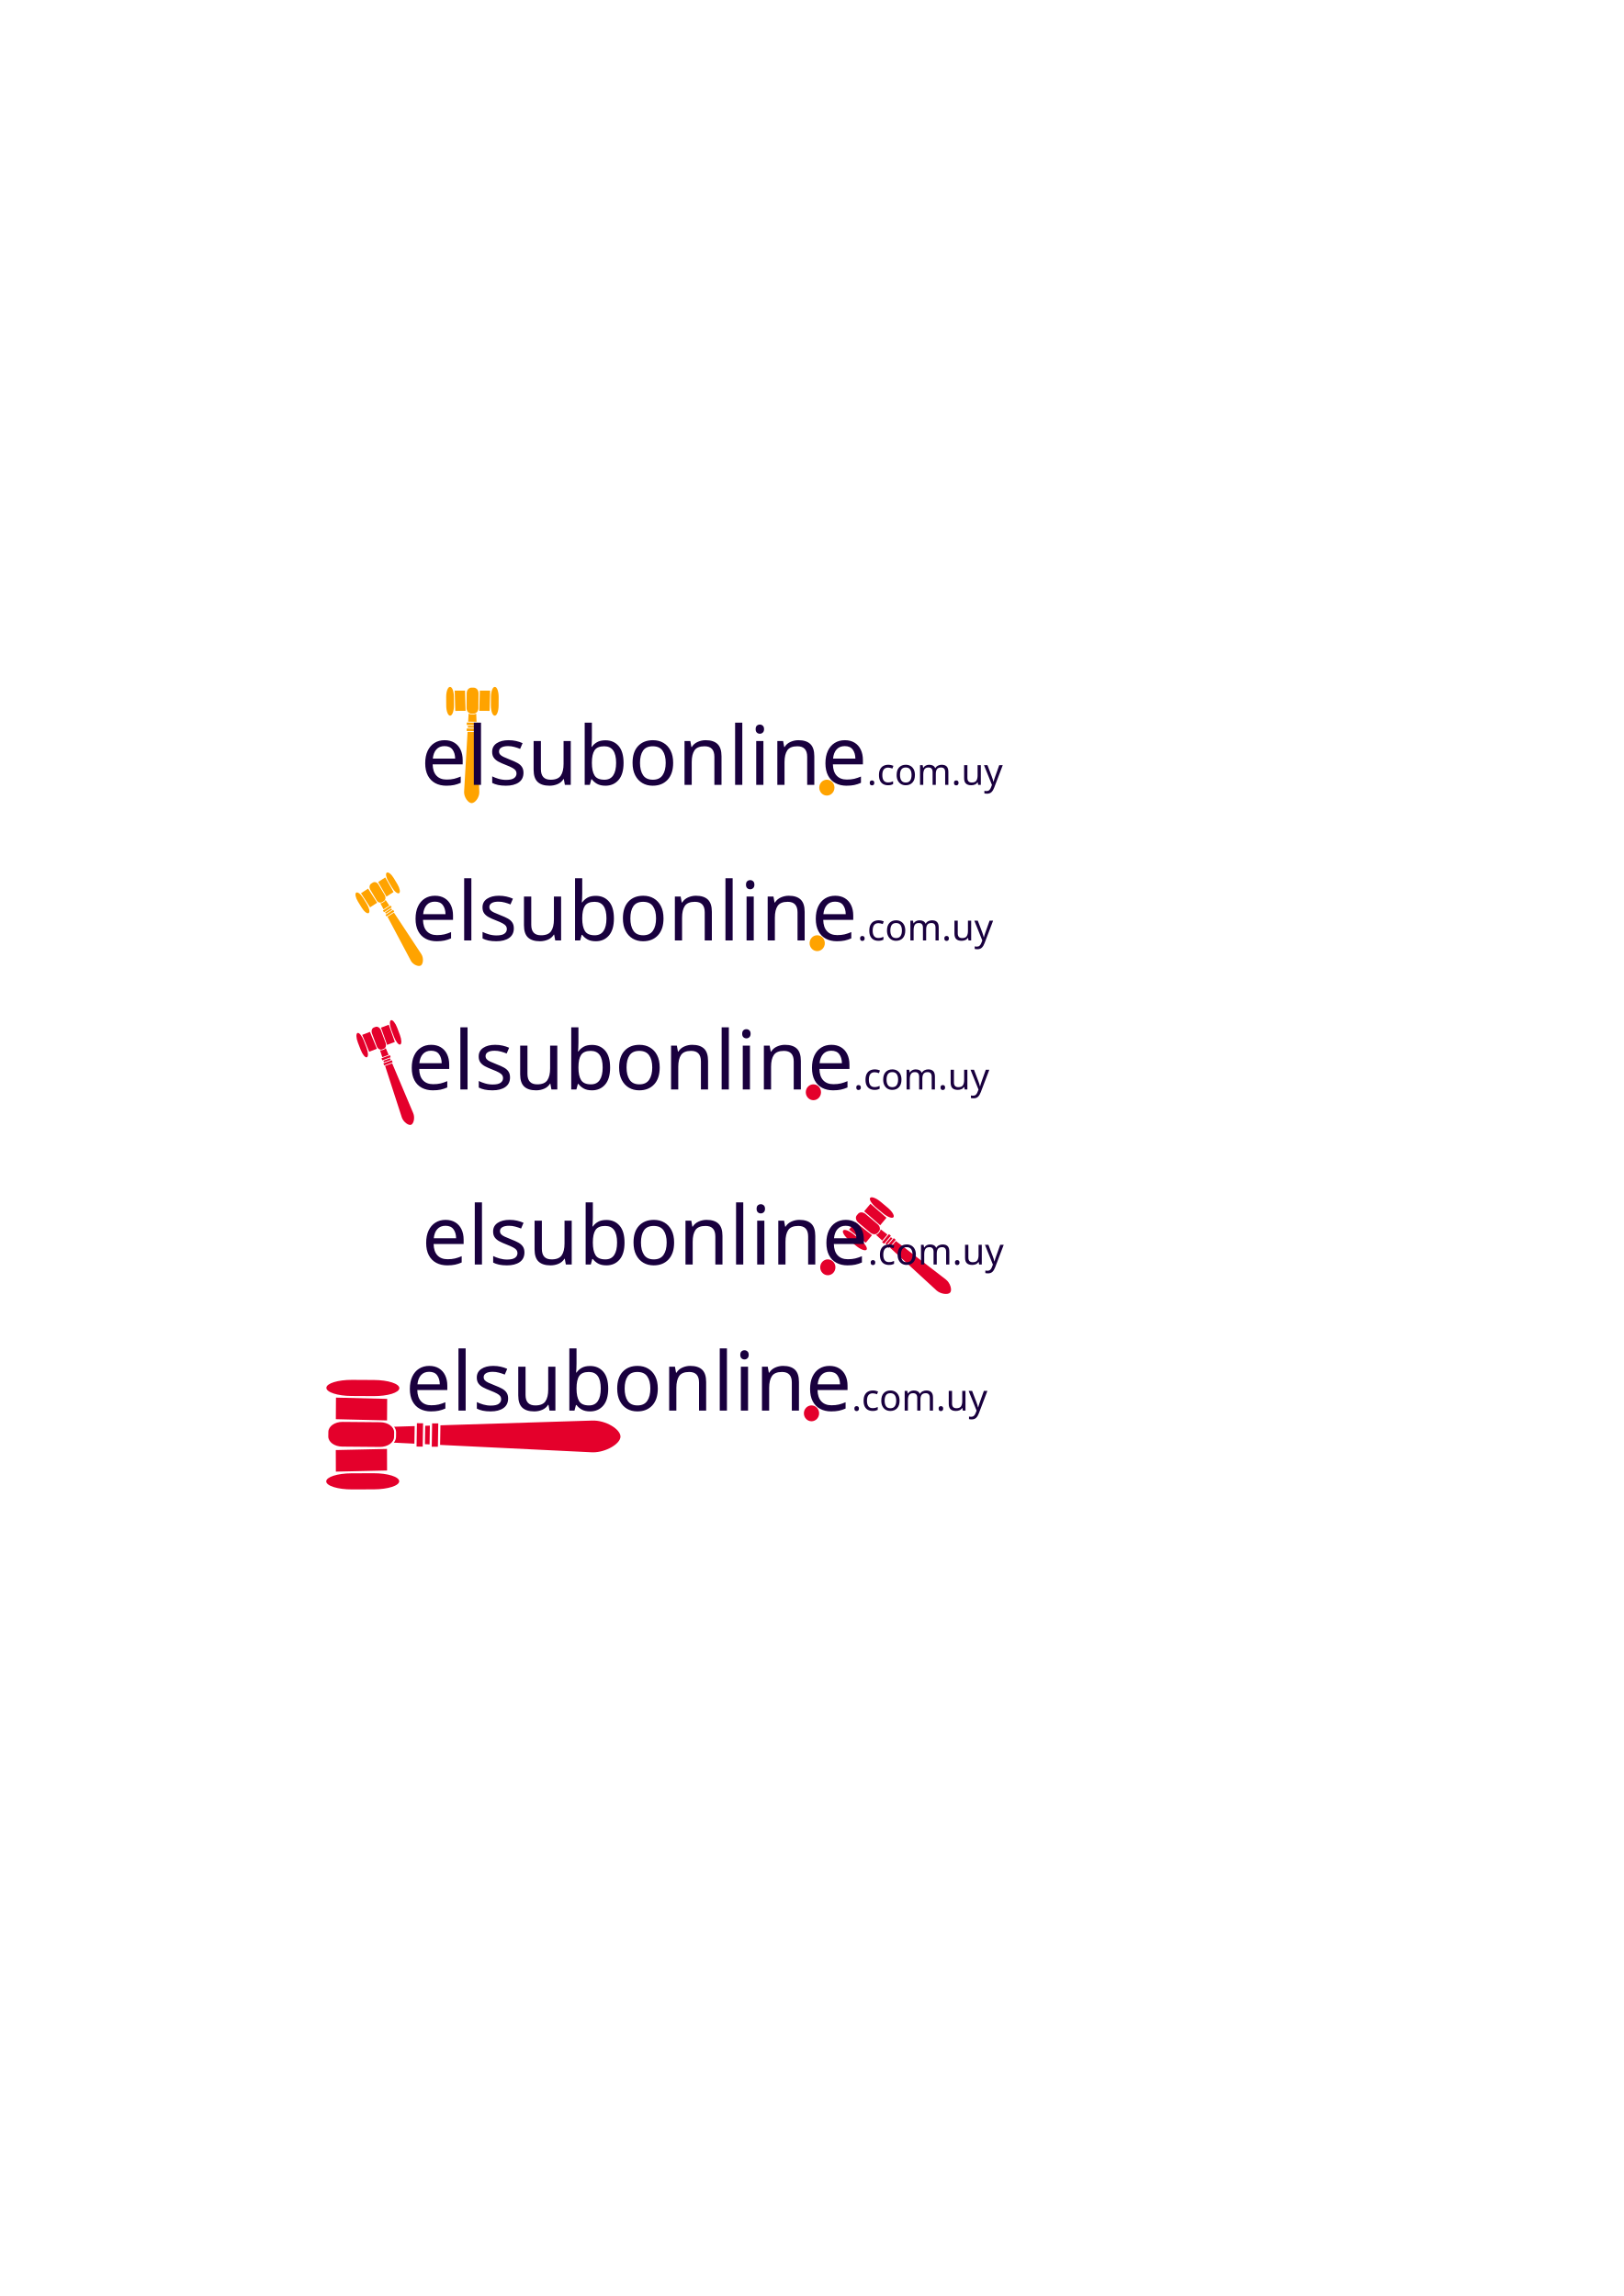
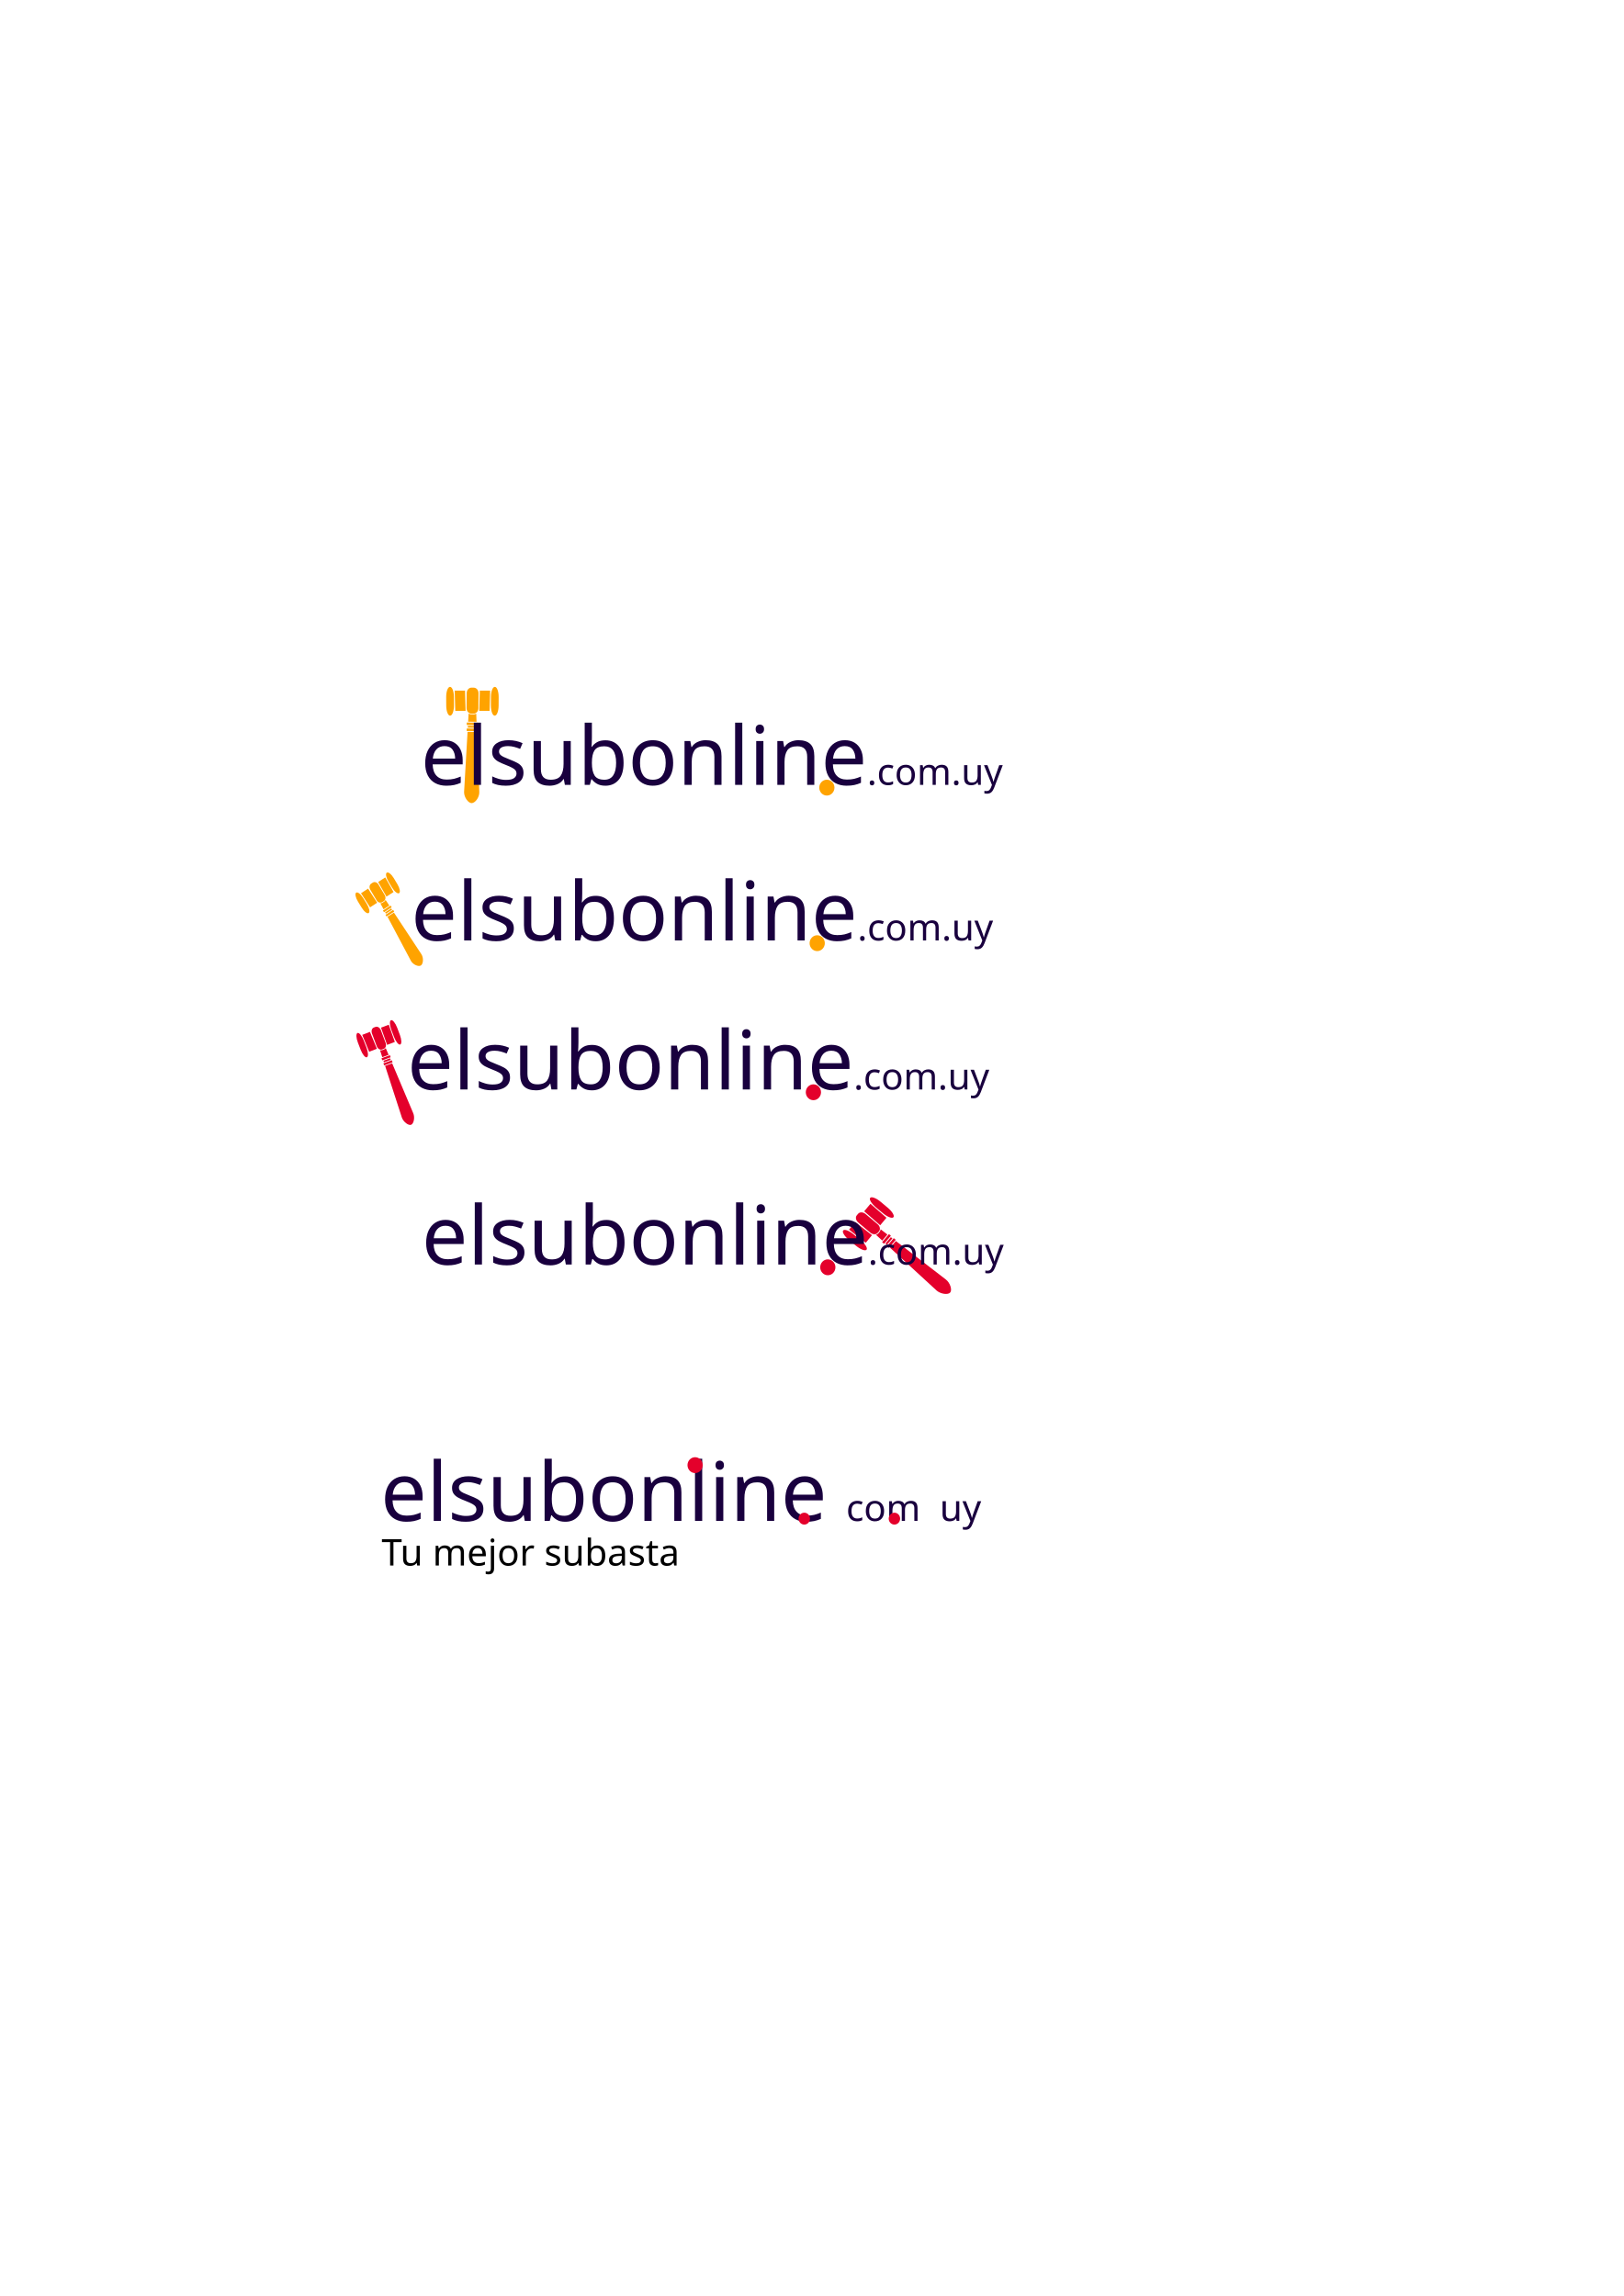
<svg xmlns="http://www.w3.org/2000/svg" width="210mm" height="297mm" id="svg2" version="1.1">
  <defs id="defs4" />
  <g id="layer1">
-     <g transform="matrix(2.6455999e-4,-0.1850459,0.2575497,3.0875148e-4,15.46912,535.7588)" style="fill:#e4002b;fill-opacity:1" id="g3068">
-       <path d="m -919.632,756.212 0.593,-8.838 48.591,0.51 0.407,8.849 -49.591,-0.521 z" id="path3029-7-1" style="fill:#e4002b;fill-opacity:1;stroke:none" />
-       <path d="m -917.736,727.387 2.598,-39.037 c 4.424,2.593 9.551,4.101 15.051,4.158 l 11.843,0.124 c 5.5,0.058 10.658,-1.341 15.135,-3.841 l 1.777,39.083 -46.404,-0.487 z" id="path3025-6-2" style="fill:#e4002b;fill-opacity:1;stroke:none" />
-       <rect width="138.492" height="42.583" rx="48.432" ry="27.861" x="574.183" y="-788.355" transform="matrix(-0.00603901,0.9999818,0.9998334,0.01825096,0,0)" id="rect2844-4-1-3" style="fill:#e4002b;fill-opacity:1;fill-rule:nonzero;stroke:none" />
-       <path d="m -853.309,578.22 56.981,0.192 -3.175,97.182 -56.981,-0.192 3.175,-97.182 z" id="rect2848-0-8-3" style="fill:#e4002b;fill-opacity:1;fill-rule:nonzero;stroke:none" />
-       <path d="m -925.735,590.358 c 0.156,-14.833 12.164,-26.592 26.998,-26.437 l 11.843,0.124 c 14.833,0.156 26.592,12.164 26.437,26.998 l -0.75,71.434 c -0.156,14.833 -12.164,26.593 -26.998,26.437 l -11.843,-0.124 c -14.833,-0.156 -26.593,-12.164 -26.437,-26.998 l 0.75,-71.434 z" id="rect2850-16-9-4" style="fill:#e4002b;fill-opacity:1;fill-rule:nonzero;stroke:none" />
-       <path d="m -925.707,760.336 61.653,0.647 -0.122,11.656 -61.653,-0.647 0.122,-11.656 z" id="rect2878-7-9-3" style="fill:#e4002b;fill-opacity:1;fill-rule:nonzero;stroke:none" />
-       <path d="m -925.404,731.494 61.653,0.647 -0.122,11.656 -61.653,-0.647 0.122,-11.656 z" id="rect2878-5-8" style="fill:#e4002b;fill-opacity:1;fill-rule:nonzero;stroke:none" />
-       <path d="m -940.077,1066.327 c 0.003,-0.788 0.036,-1.593 0.087,-2.374 l 19.053,-287.753 51.778,0.544 13.007,288.09 c 1.172,25.957 -23.096,53.886 -42.503,53.682 -18.801,-0.197 -41.525,-27.746 -41.423,-52.188 z" id="path3033-5-3" style="fill:#e4002b;fill-opacity:1;stroke:none" />
-       <rect style="fill:#e4002b;fill-opacity:1;fill-rule:nonzero;stroke:none" id="rect3064" transform="matrix(0.00603901,0.9999818,-0.9998334,0.01825096,0,0)" y="999.983" x="541.544" ry="27.861" rx="48.432" height="42.583" width="138.492" />
-       <path style="fill:#e4002b;fill-opacity:1;fill-rule:nonzero;stroke:none" id="path3066" d="m -934.929,578.22 -56.981,0.192 3.175,97.182 56.981,-0.192 -3.175,-97.182 z" />
-     </g>
    <g transform="matrix(0.05342703,-0.06456353,0.08228494,0.06809171,420.4434,497.7407)" style="fill:#e4002b;fill-opacity:1" id="g3068-9">
      <path d="m -919.632,756.212 0.593,-8.838 48.591,0.51 0.407,8.849 -49.591,-0.521 z" id="path3029-7-1-2" style="fill:#e4002b;fill-opacity:1;stroke:none" />
      <path d="m -917.736,727.387 2.598,-39.037 c 4.424,2.593 9.551,4.101 15.051,4.158 l 11.843,0.124 c 5.5,0.058 10.658,-1.341 15.135,-3.841 l 1.777,39.083 -46.404,-0.487 z" id="path3025-6-2-7" style="fill:#e4002b;fill-opacity:1;stroke:none" />
      <rect width="138.492" height="42.583" rx="48.432" ry="27.861" x="574.183" y="-788.355" transform="matrix(-0.00603901,0.9999818,0.9998334,0.01825096,0,0)" id="rect2844-4-1-3-9" style="fill:#e4002b;fill-opacity:1;fill-rule:nonzero;stroke:none" />
      <path d="m -853.309,578.22 56.981,0.192 -3.175,97.182 -56.981,-0.192 3.175,-97.182 z" id="rect2848-0-8-3-5" style="fill:#e4002b;fill-opacity:1;fill-rule:nonzero;stroke:none" />
      <path d="m -925.735,590.358 c 0.156,-14.833 12.164,-26.592 26.998,-26.437 l 11.843,0.124 c 14.833,0.156 26.592,12.164 26.437,26.998 l -0.75,71.434 c -0.156,14.833 -12.164,26.593 -26.998,26.437 l -11.843,-0.124 c -14.833,-0.156 -26.593,-12.164 -26.437,-26.998 l 0.75,-71.434 z" id="rect2850-16-9-4-43" style="fill:#e4002b;fill-opacity:1;fill-rule:nonzero;stroke:none" />
      <path d="m -925.707,760.336 61.653,0.647 -0.122,11.656 -61.653,-0.647 0.122,-11.656 z" id="rect2878-7-9-3-1" style="fill:#e4002b;fill-opacity:1;fill-rule:nonzero;stroke:none" />
      <path d="m -925.404,731.494 61.653,0.647 -0.122,11.656 -61.653,-0.647 0.122,-11.656 z" id="rect2878-5-8-2" style="fill:#e4002b;fill-opacity:1;fill-rule:nonzero;stroke:none" />
      <path d="m -940.077,1066.327 c 0.003,-0.788 0.036,-1.593 0.087,-2.374 l 19.053,-287.753 51.778,0.544 13.007,288.09 c 1.172,25.957 -23.096,53.886 -42.503,53.682 -18.801,-0.197 -41.525,-27.746 -41.423,-52.188 z" id="path3033-5-3-3" style="fill:#e4002b;fill-opacity:1;stroke:none" />
      <rect style="fill:#e4002b;fill-opacity:1;fill-rule:nonzero;stroke:none" id="rect3064-3" transform="matrix(0.00603901,0.9999818,-0.9998334,0.01825096,0,0)" y="999.983" x="541.544" ry="27.861" rx="48.432" height="42.583" width="138.492" />
      <path style="fill:#e4002b;fill-opacity:1;fill-rule:nonzero;stroke:none" id="path3066-4" d="m -934.929,578.22 -56.981,0.192 3.175,97.182 56.981,-0.192 -3.175,-97.182 z" />
    </g>
    <g transform="matrix(0.08862383,0,0,0.1018068,310.1705,278.7718)" style="fill:#ffa300;fill-opacity:1" id="g3068-1">
      <path d="m -919.632,756.212 0.593,-8.838 48.591,0.51 0.407,8.849 -49.591,-0.521 z" id="path3029-7-1-7" style="fill:#ffa300;fill-opacity:1;stroke:none" />
      <path d="m -917.736,727.387 2.598,-39.037 c 4.424,2.593 9.551,4.101 15.051,4.158 l 11.843,0.124 c 5.5,0.058 10.658,-1.341 15.135,-3.841 l 1.777,39.083 -46.404,-0.487 z" id="path3025-6-2-4" style="fill:#ffa300;fill-opacity:1;stroke:none" />
      <rect width="138.492" height="42.583" rx="48.432" ry="27.861" x="574.183" y="-788.355" transform="matrix(-0.00603901,0.9999818,0.9998334,0.01825096,0,0)" id="rect2844-4-1-3-0" style="fill:#ffa300;fill-opacity:1;fill-rule:nonzero;stroke:none" />
      <path d="m -853.309,578.22 56.981,0.192 -3.175,97.182 -56.981,-0.192 3.175,-97.182 z" id="rect2848-0-8-3-9" style="fill:#ffa300;fill-opacity:1;fill-rule:nonzero;stroke:none" />
      <path d="m -925.735,590.358 c 0.156,-14.833 12.164,-26.592 26.998,-26.437 l 11.843,0.124 c 14.833,0.156 26.592,12.164 26.437,26.998 l -0.75,71.434 c -0.156,14.833 -12.164,26.593 -26.998,26.437 l -11.843,-0.124 c -14.833,-0.156 -26.593,-12.164 -26.437,-26.998 l 0.75,-71.434 z" id="rect2850-16-9-4-4" style="fill:#ffa300;fill-opacity:1;fill-rule:nonzero;stroke:none" />
      <path d="m -925.707,760.336 61.653,0.647 -0.122,11.656 -61.653,-0.647 0.122,-11.656 z" id="rect2878-7-9-3-8" style="fill:#ffa300;fill-opacity:1;fill-rule:nonzero;stroke:none" />
      <path d="m -925.404,731.494 61.653,0.647 -0.122,11.656 -61.653,-0.647 0.122,-11.656 z" id="rect2878-5-8-8" style="fill:#ffa300;fill-opacity:1;fill-rule:nonzero;stroke:none" />
      <path d="m -940.077,1066.327 c 0.003,-0.788 0.036,-1.593 0.087,-2.374 l 19.053,-287.753 51.778,0.544 13.007,288.09 c 1.172,25.957 -23.096,53.886 -42.503,53.682 -18.801,-0.197 -41.525,-27.746 -41.423,-52.188 z" id="path3033-5-3-2" style="fill:#ffa300;fill-opacity:1;stroke:none" />
      <rect style="fill:#ffa300;fill-opacity:1;fill-rule:nonzero;stroke:none" id="rect3064-4" transform="matrix(0.00603901,0.9999818,-0.9998334,0.01825096,0,0)" y="999.983" x="541.544" ry="27.861" rx="48.432" height="42.583" width="138.492" />
      <path style="fill:#ffa300;fill-opacity:1;fill-rule:nonzero;stroke:none" id="path3066-5" d="m -934.929,578.22 -56.981,0.192 3.175,97.182 56.981,-0.192 -3.175,-97.182 z" />
    </g>
    <text xml:space="preserve" style="font-size:40px;font-style:normal;font-weight:normal;line-height:125%;letter-spacing:0px;word-spacing:0px;fill:#000000;fill-opacity:1;stroke:none;font-family:cabin;-inkscape-font-specification:cabin" x="205.648" y="383.724" id="text2985">
      <tspan x="205.648" y="383.724" style="fill:#19003e;fill-opacity:1" id="tspan4005">elsubonline<tspan style="font-size:18px" id="tspan4007">.com.uy</tspan>
      </tspan>
    </text>
    <path style="fill:#ffa300;fill-opacity:1;stroke:none" id="path4012" d="m 267.907,330.734 a 5.581,5.814 0 1 1 -11.163,0 5.581,5.814 0 1 1 11.163,0 z" transform="matrix(0.6666667,0,0,0.6666667,229.3023,164.5859)" />
    <text xml:space="preserve" style="font-size:40px;font-style:normal;font-weight:normal;line-height:125%;letter-spacing:0px;word-spacing:0px;fill:#000000;fill-opacity:1;stroke:none;font-family:cabin;-inkscape-font-specification:cabin" x="200.931" y="459.771" id="text2985-4">
      <tspan x="200.931" y="459.771" style="fill:#19003e;fill-opacity:1" id="tspan4005-3">elsubonline<tspan style="font-size:18px" id="tspan4007-9">.com.uy</tspan>
      </tspan>
    </text>
    <path style="fill:#ffa300;fill-opacity:1;stroke:none" id="path4012-0" d="m 267.907,330.734 a 5.581,5.814 0 1 1 -11.163,0 5.581,5.814 0 1 1 11.163,0 z" transform="matrix(0.6666667,0,0,0.6666667,224.585,240.6324)" />
    <text xml:space="preserve" style="font-size:40px;font-style:normal;font-weight:normal;line-height:125%;letter-spacing:0px;word-spacing:0px;fill:#000000;fill-opacity:1;stroke:none;font-family:cabin;-inkscape-font-specification:cabin" x="199.07" y="532.656" id="text2985-4-4">
      <tspan x="199.07" y="532.656" style="fill:#19003e;fill-opacity:1" id="tspan4005-3-9">elsubonline<tspan style="font-size:18px" id="tspan4007-9-4">.com.uy</tspan>
      </tspan>
    </text>
    <path style="fill:#e4002b;fill-opacity:1;stroke:none" id="path4012-0-1" d="m 267.907,330.734 a 5.581,5.814 0 1 1 -11.163,0 5.581,5.814 0 1 1 11.163,0 z" transform="matrix(0.6666667,0,0,0.6666667,222.7246,313.5172)" />
    <text xml:space="preserve" style="font-size:40px;font-style:normal;font-weight:normal;line-height:125%;letter-spacing:0px;word-spacing:0px;fill:#000000;fill-opacity:1;stroke:none;font-family:cabin;-inkscape-font-specification:cabin" x="206.116" y="618.237" id="text2985-4-4-0">
      <tspan x="206.116" y="618.237" style="fill:#19003e;fill-opacity:1" id="tspan4005-3-9-9">elsubonline<tspan style="font-size:18px" id="tspan4007-9-4-5">.com.uy</tspan>
      </tspan>
    </text>
    <path style="fill:#e4002b;fill-opacity:1;stroke:none" id="path4012-0-1-1" d="m 267.907,330.734 a 5.581,5.814 0 1 1 -11.163,0 5.581,5.814 0 1 1 11.163,0 z" transform="matrix(0.6666667,0,0,0.6666667,229.7707,399.0986)" />
-     <text xml:space="preserve" style="font-size:40px;font-style:normal;font-weight:normal;line-height:125%;letter-spacing:0px;word-spacing:0px;fill:#000000;fill-opacity:1;stroke:none;font-family:cabin;-inkscape-font-specification:cabin" x="198.14" y="689.632" id="text2985-4-4-0-1">
-       <tspan x="198.14" y="689.632" style="fill:#19003e;fill-opacity:1" id="tspan4005-3-9-9-3">elsubonline<tspan style="font-size:18px" id="tspan4007-9-4-5-0">.com.uy</tspan>
+     <text xml:space="preserve" style="font-size:40px;font-style:normal;font-weight:normal;line-height:125%;letter-spacing:0px;word-spacing:0px;fill:#000000;fill-opacity:1;stroke:none;font-family:cabin;-inkscape-font-specification:cabin" x="186.047" y="743.586" id="text2985-4-4-0-1">
+       <tspan x="186.047" y="743.586" style="fill:#19003e;fill-opacity:1" id="tspan4005-3-9-9-3">elsubonline<tspan style="font-size:18px" id="tspan4007-9-4-5-0">  com  uy</tspan>
      </tspan>
    </text>
-     <path style="fill:#e4002b;fill-opacity:1;stroke:none" id="path4012-0-1-1-8" d="m 267.907,330.734 a 5.581,5.814 0 1 1 -11.163,0 5.581,5.814 0 1 1 11.163,0 z" transform="matrix(0.6666667,0,0,0.6666667,221.7944,470.4939)" />
+     <path style="fill:#e4002b;fill-opacity:1;stroke:none" id="path4012-0-1-1-8" d="m 267.907,330.734 a 5.581,5.814 0 1 1 -11.163,0 5.581,5.814 0 1 1 11.163,0 z" transform="matrix(0.6666667,0,0,0.6666667,164.8969,495.8182)" />
    <g transform="matrix(0.06051721,-0.03953919,0.04372232,0.0722197,211.2124,355.7173)" style="fill:#ffa300;fill-opacity:1" id="g3068-1-5">
      <path d="m -919.632,756.212 0.593,-8.838 48.591,0.51 0.407,8.849 -49.591,-0.521 z" id="path3029-7-1-7-1" style="fill:#ffa300;fill-opacity:1;stroke:none" />
      <path d="m -917.736,727.387 2.598,-39.037 c 4.424,2.593 9.551,4.101 15.051,4.158 l 11.843,0.124 c 5.5,0.058 10.658,-1.341 15.135,-3.841 l 1.777,39.083 -46.404,-0.487 z" id="path3025-6-2-4-7" style="fill:#ffa300;fill-opacity:1;stroke:none" />
      <rect width="138.492" height="42.583" rx="48.432" ry="27.861" x="574.183" y="-788.355" transform="matrix(-0.00603901,0.9999818,0.9998334,0.01825096,0,0)" id="rect2844-4-1-3-0-1" style="fill:#ffa300;fill-opacity:1;fill-rule:nonzero;stroke:none" />
      <path d="m -853.309,578.22 56.981,0.192 -3.175,97.182 -56.981,-0.192 3.175,-97.182 z" id="rect2848-0-8-3-9-1" style="fill:#ffa300;fill-opacity:1;fill-rule:nonzero;stroke:none" />
      <path d="m -925.735,590.358 c 0.156,-14.833 12.164,-26.592 26.998,-26.437 l 11.843,0.124 c 14.833,0.156 26.592,12.164 26.437,26.998 l -0.75,71.434 c -0.156,14.833 -12.164,26.593 -26.998,26.437 l -11.843,-0.124 c -14.833,-0.156 -26.593,-12.164 -26.437,-26.998 l 0.75,-71.434 z" id="rect2850-16-9-4-4-5" style="fill:#ffa300;fill-opacity:1;fill-rule:nonzero;stroke:none" />
      <path d="m -925.707,760.336 61.653,0.647 -0.122,11.656 -61.653,-0.647 0.122,-11.656 z" id="rect2878-7-9-3-8-2" style="fill:#ffa300;fill-opacity:1;fill-rule:nonzero;stroke:none" />
      <path d="m -925.404,731.494 61.653,0.647 -0.122,11.656 -61.653,-0.647 0.122,-11.656 z" id="rect2878-5-8-8-7" style="fill:#ffa300;fill-opacity:1;fill-rule:nonzero;stroke:none" />
      <path d="m -940.077,1066.327 c 0.003,-0.788 0.036,-1.593 0.087,-2.374 l 19.053,-287.753 51.778,0.544 13.007,288.09 c 1.172,25.957 -23.096,53.886 -42.503,53.682 -18.801,-0.197 -41.525,-27.746 -41.423,-52.188 z" id="path3033-5-3-2-6" style="fill:#ffa300;fill-opacity:1;stroke:none" />
      <rect style="fill:#ffa300;fill-opacity:1;fill-rule:nonzero;stroke:none" id="rect3064-4-1" transform="matrix(0.00603901,0.9999818,-0.9998334,0.01825096,0,0)" y="999.983" x="541.544" ry="27.861" rx="48.432" height="42.583" width="138.492" />
      <path style="fill:#ffa300;fill-opacity:1;fill-rule:nonzero;stroke:none" id="path3066-5-4" d="m -934.929,578.22 -56.981,0.192 3.175,97.182 56.981,-0.192 -3.175,-97.182 z" />
    </g>
    <g transform="matrix(0.06627901,-0.02530785,0.03275041,0.08577043,223.8655,431.2315)" style="fill:#e4002b;fill-opacity:1" id="g3068-2">
      <path d="m -919.632,756.212 0.593,-8.838 48.591,0.51 0.407,8.849 -49.591,-0.521 z" id="path3029-7-1-3" style="fill:#e4002b;fill-opacity:1;stroke:none" />
      <path d="m -917.736,727.387 2.598,-39.037 c 4.424,2.593 9.551,4.101 15.051,4.158 l 11.843,0.124 c 5.5,0.058 10.658,-1.341 15.135,-3.841 l 1.777,39.083 -46.404,-0.487 z" id="path3025-6-2-2" style="fill:#e4002b;fill-opacity:1;stroke:none" />
      <rect width="138.492" height="42.583" rx="48.432" ry="27.861" x="574.183" y="-788.355" transform="matrix(-0.00603901,0.9999818,0.9998334,0.01825096,0,0)" id="rect2844-4-1-3-2" style="fill:#e4002b;fill-opacity:1;fill-rule:nonzero;stroke:none" />
      <path d="m -853.309,578.22 56.981,0.192 -3.175,97.182 -56.981,-0.192 3.175,-97.182 z" id="rect2848-0-8-3-1" style="fill:#e4002b;fill-opacity:1;fill-rule:nonzero;stroke:none" />
      <path d="m -925.735,590.358 c 0.156,-14.833 12.164,-26.592 26.998,-26.437 l 11.843,0.124 c 14.833,0.156 26.592,12.164 26.437,26.998 l -0.75,71.434 c -0.156,14.833 -12.164,26.593 -26.998,26.437 l -11.843,-0.124 c -14.833,-0.156 -26.593,-12.164 -26.437,-26.998 l 0.75,-71.434 z" id="rect2850-16-9-4-6" style="fill:#e4002b;fill-opacity:1;fill-rule:nonzero;stroke:none" />
      <path d="m -925.707,760.336 61.653,0.647 -0.122,11.656 -61.653,-0.647 0.122,-11.656 z" id="rect2878-7-9-3-85" style="fill:#e4002b;fill-opacity:1;fill-rule:nonzero;stroke:none" />
      <path d="m -925.404,731.494 61.653,0.647 -0.122,11.656 -61.653,-0.647 0.122,-11.656 z" id="rect2878-5-8-7" style="fill:#e4002b;fill-opacity:1;fill-rule:nonzero;stroke:none" />
      <path d="m -940.077,1066.327 c 0.003,-0.788 0.036,-1.593 0.087,-2.374 l 19.053,-287.753 51.778,0.544 13.007,288.09 c 1.172,25.957 -23.096,53.886 -42.503,53.682 -18.801,-0.197 -41.525,-27.746 -41.423,-52.188 z" id="path3033-5-3-6" style="fill:#e4002b;fill-opacity:1;stroke:none" />
      <rect style="fill:#e4002b;fill-opacity:1;fill-rule:nonzero;stroke:none" id="rect3064-1" transform="matrix(0.00603901,0.9999818,-0.9998334,0.01825096,0,0)" y="999.983" x="541.544" ry="27.861" rx="48.432" height="42.583" width="138.492" />
      <path style="fill:#e4002b;fill-opacity:1;fill-rule:nonzero;stroke:none" id="path3066-8" d="m -934.929,578.22 -56.981,0.192 3.175,97.182 56.981,-0.192 -3.175,-97.182 z" />
    </g>
+     <path style="fill:#e4002b;fill-opacity:1;stroke:none" id="path4012-0-1-1-8-1" d="m 267.907,330.734 a 5.581,5.814 0 1 1 -11.163,0 5.581,5.814 0 1 1 11.163,0 z" transform="matrix(0.5,0,0,0.5,261.9933,577.0998)" />
+     <path style="fill:#e4002b;fill-opacity:1;stroke:none" id="path4012-0-1-1-8-1-4" d="m 267.907,330.734 a 5.581,5.814 0 1 1 -11.163,0 5.581,5.814 0 1 1 11.163,0 z" transform="matrix(0.5,0,0,0.5,306.0465,577.0998)" />
+     <text xml:space="preserve" style="font-size:40px;font-style:normal;font-weight:normal;line-height:125%;letter-spacing:0px;word-spacing:0px;fill:#000000;fill-opacity:1;stroke:none;font-family:Sans" x="186.512" y="765.385" id="text3100">
+       <tspan id="tspan3102" x="186.512" y="765.385" style="font-size:18px;-inkscape-font-specification:cabin;font-family:cabin">Tu mejor subasta</tspan>
+     </text>
  </g>
</svg>
